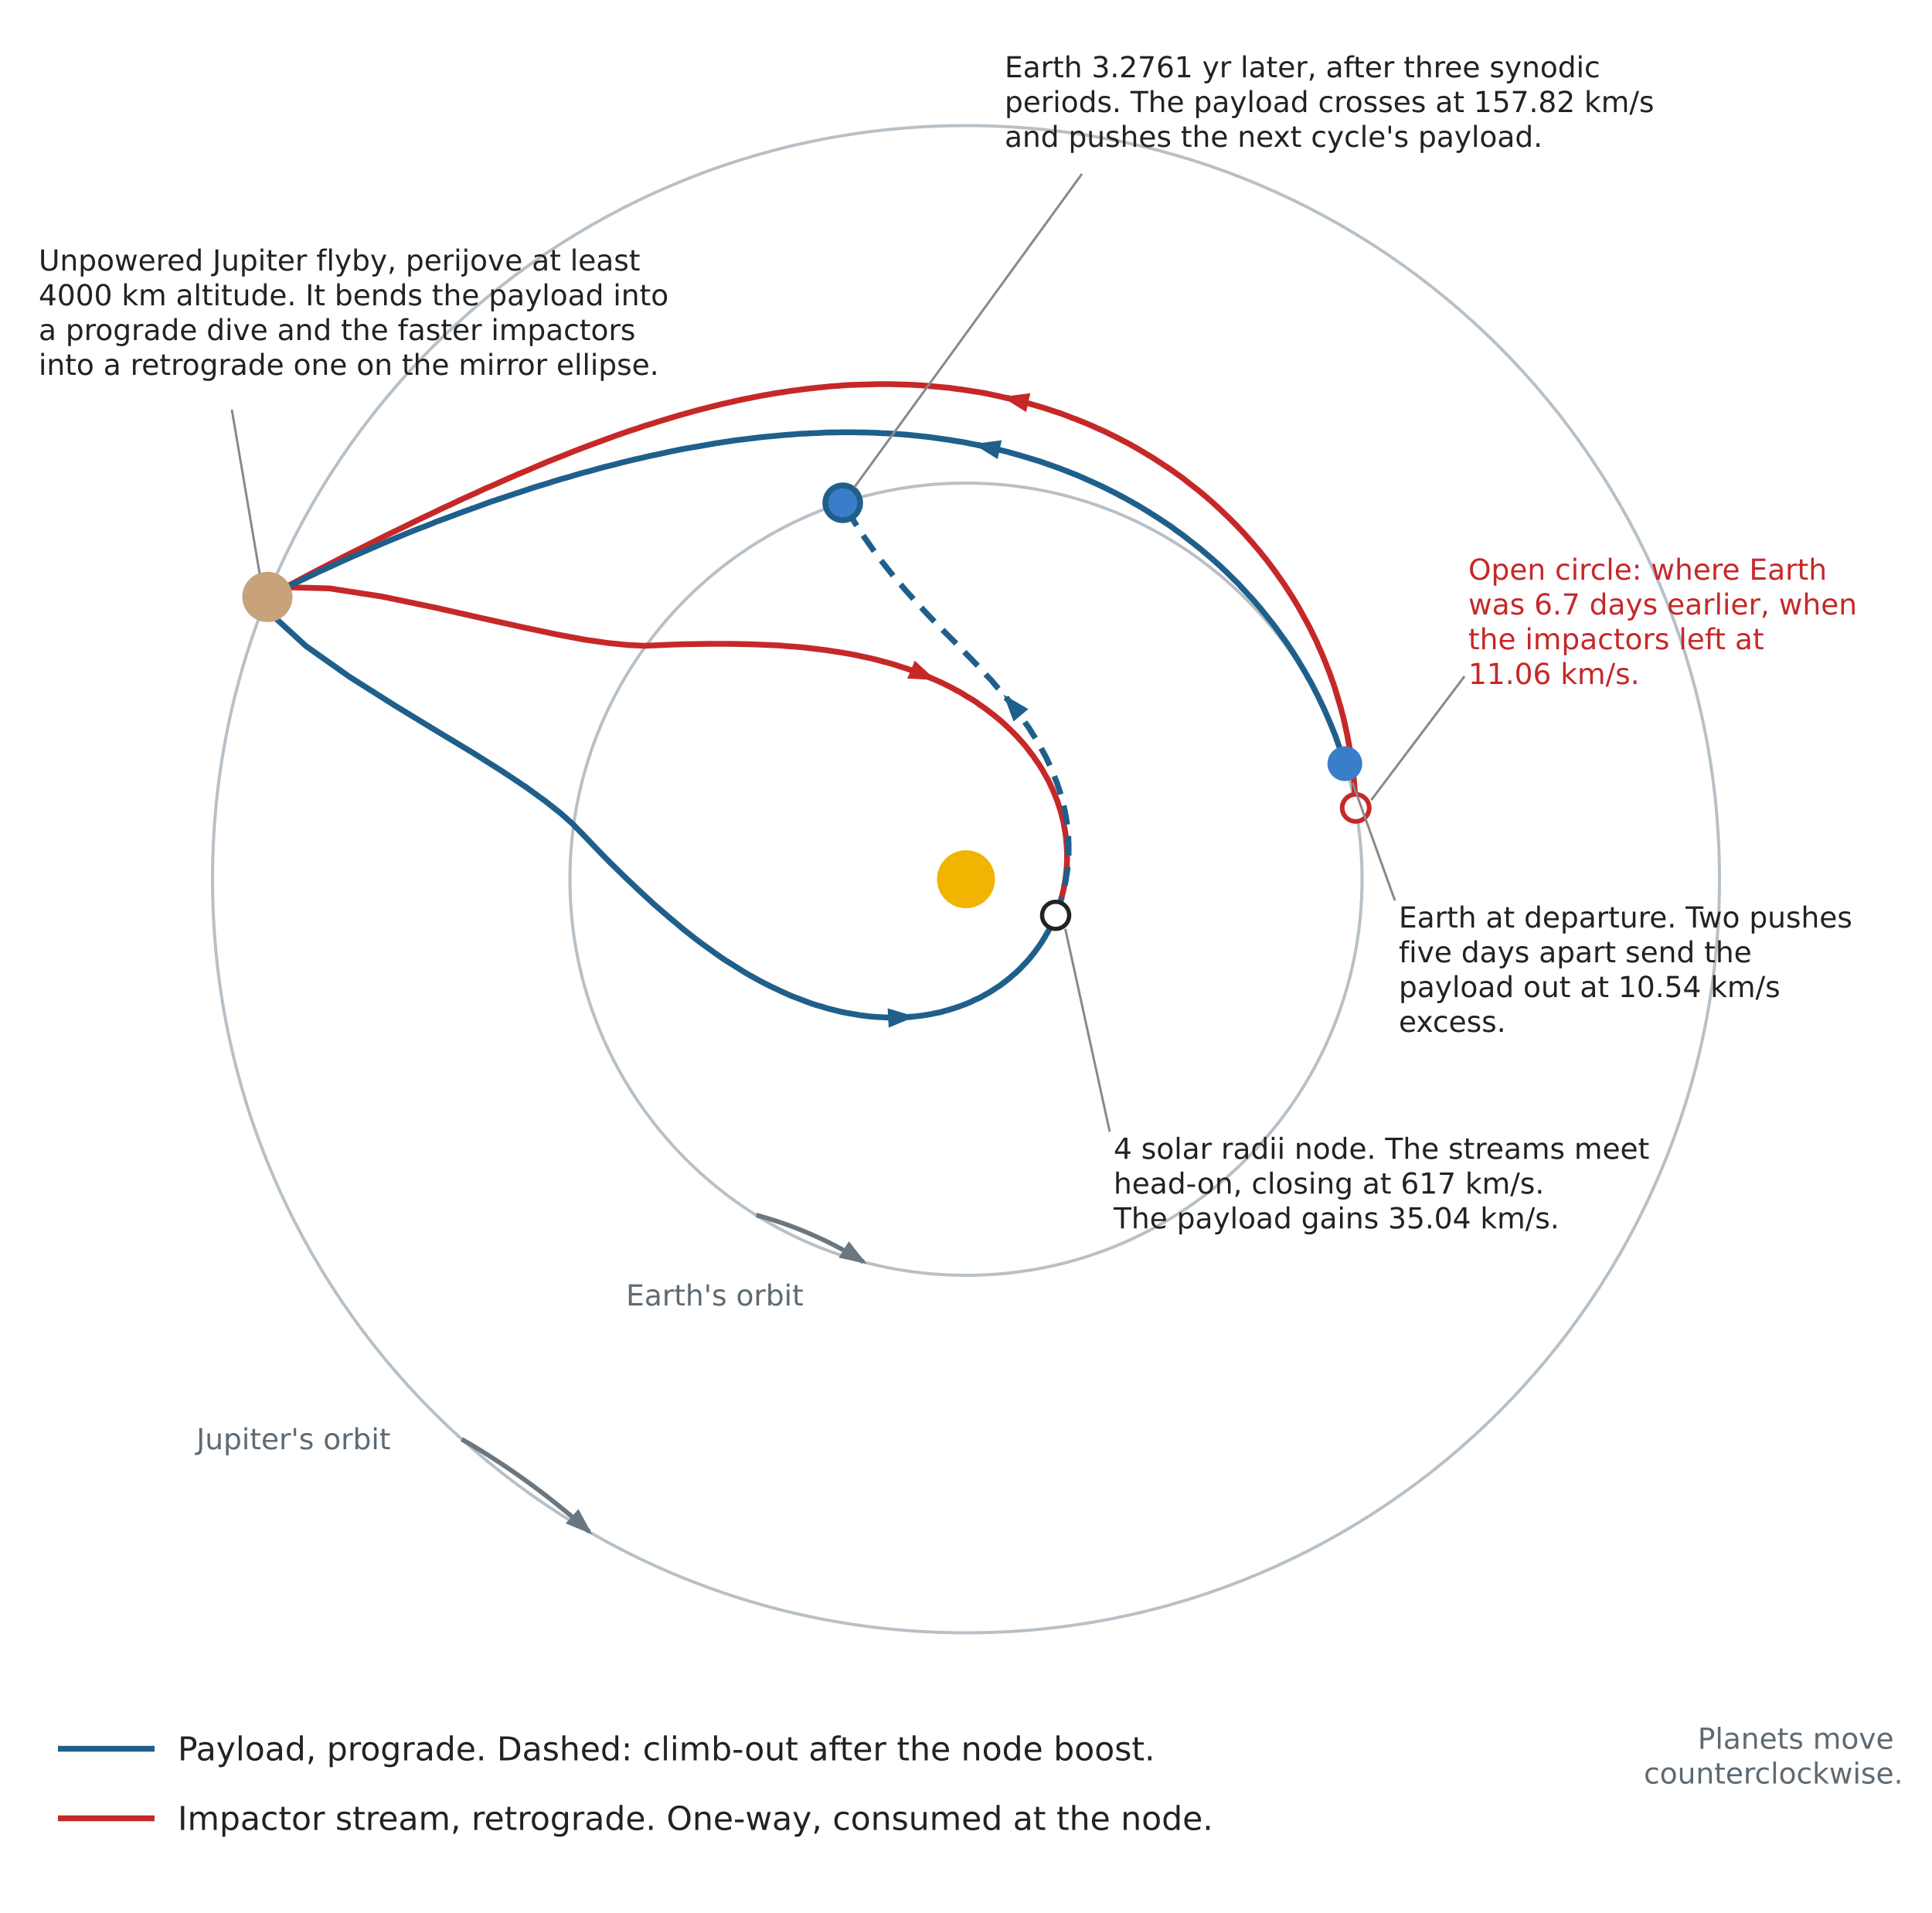
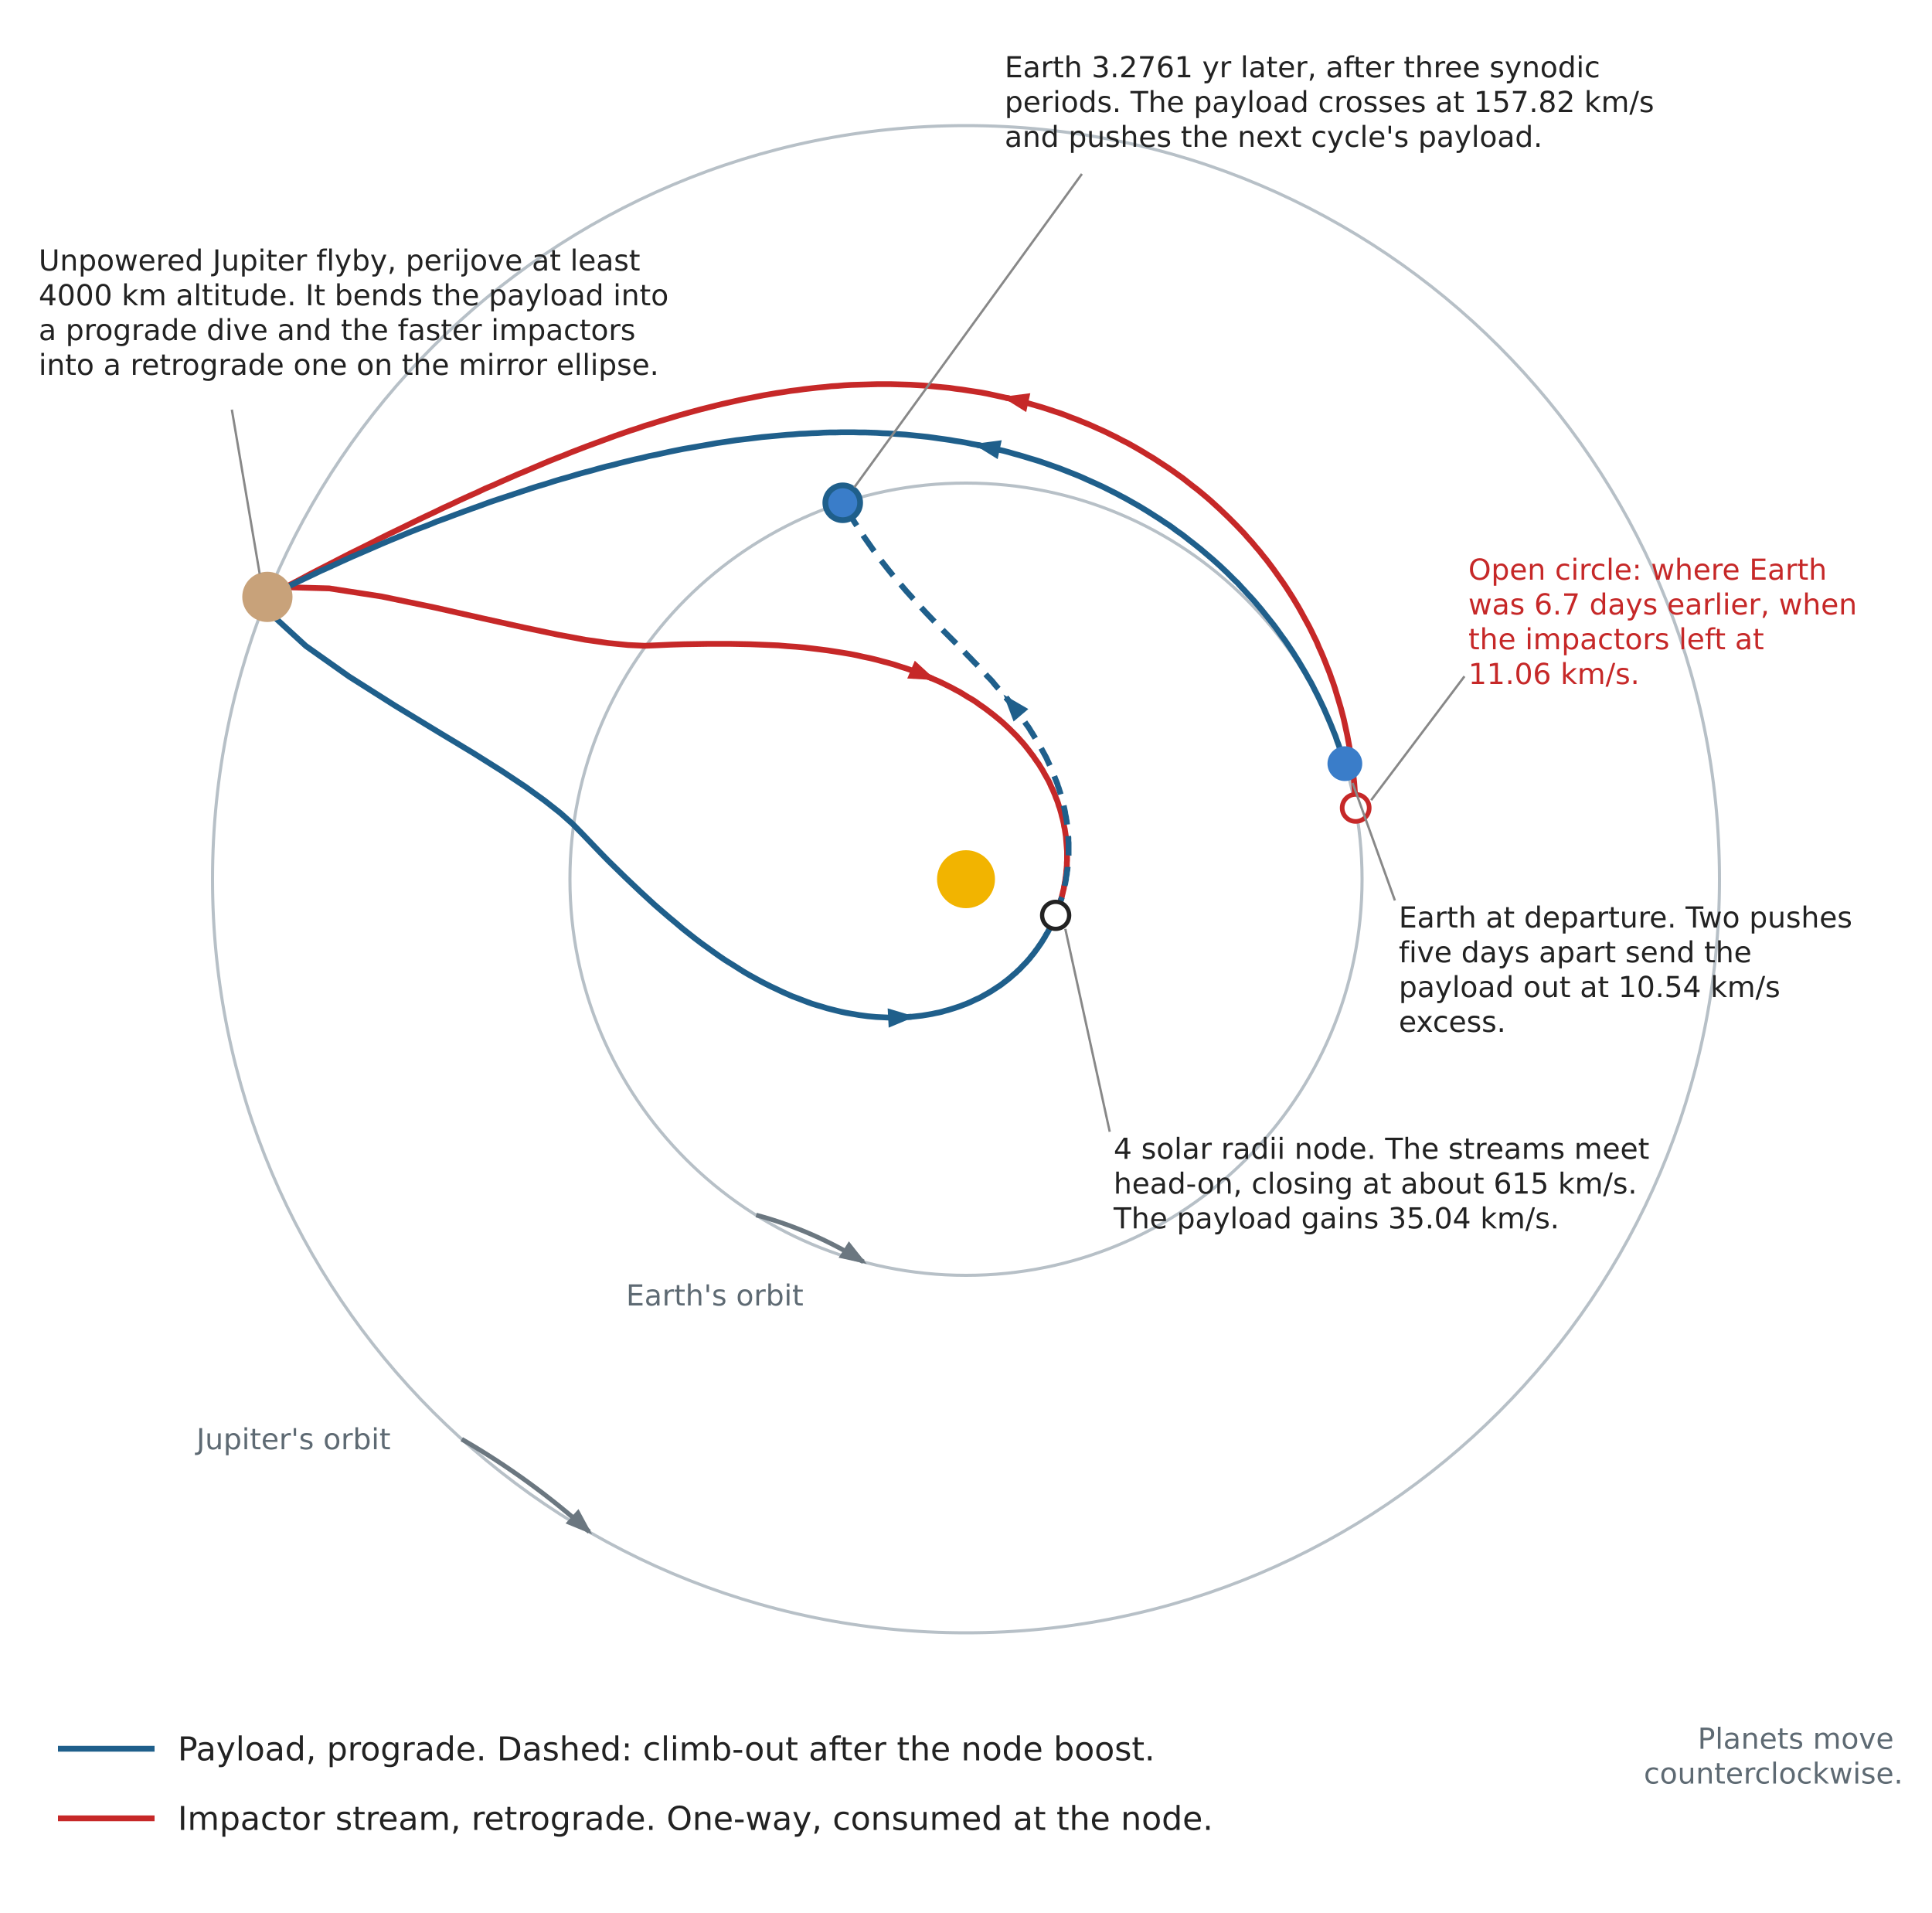
<svg xmlns="http://www.w3.org/2000/svg" width="1000" height="990" viewBox="0 0 1000 990">
  <defs>
    <style>
      text { font-family: 'DejaVu Sans', Arial, sans-serif; font-size: 17px; fill: #222; }
      .small { font-size: 15px; }
      .leader { stroke: #888; stroke-width: 1.2; fill: none; }
      .orbit { stroke: #B7C0C7; stroke-width: 1.6; fill: none; }
    </style>
    <marker id="arrowBlue" markerUnits="userSpaceOnUse" markerWidth="14" markerHeight="14" refX="12" refY="7.0" orient="auto">
      <path d="M 0,2.0 L 14,7.0 L 0,12.0 Z" fill="#1F5F8B" />
    </marker>
    <marker id="arrowRed" markerUnits="userSpaceOnUse" markerWidth="14" markerHeight="14" refX="12" refY="7.0" orient="auto">
      <path d="M 0,2.0 L 14,7.0 L 0,12.0 Z" fill="#C62828" />
    </marker>
    <marker id="arrowGray" markerUnits="userSpaceOnUse" markerWidth="14" markerHeight="14" refX="12" refY="7.0" orient="auto">
      <path d="M 0,2.0 L 14,7.0 L 0,12.0 Z" fill="#6B7780" />
    </marker>
  </defs>
  <rect id="background" width="1000" height="990" fill="#ffffff" />
  <g id="layer-orbits">
    <circle cx="500" cy="455" r="390.0" class="orbit" />
    <circle cx="500" cy="455" r="205.0" class="orbit" />
    <path d="M 239.0,744.8 A 390.0,390.0 0 0 1 305.0,792.7" fill="none" stroke="#6B7780" stroke-width="2.4" marker-end="url(#arrowGray)" />
    <path d="M 391.4,628.8 A 205.0,205.0 0 0 1 446.9,653.0" fill="none" stroke="#6B7780" stroke-width="2.4" marker-end="url(#arrowGray)" />
    <text x="202.2" y="750.0" text-anchor="end" class="small" style="fill:#5E6A73">
      <tspan x="202.2" dy="0em">Jupiter's orbit</tspan>
    </text>
    <text x="415.9" y="675.6" text-anchor="end" class="small" style="fill:#5E6A73">
      <tspan x="415.9" dy="0em">Earth's orbit</tspan>
    </text>
    <text x="985.0" y="905.0" text-anchor="end" class="small" style="fill:#5E6A73">
      <tspan x="985.0" dy="0em">Planets move</tspan>
      <tspan x="985.0" dy="1.2em">counterclockwise.</tspan>
    </text>
  </g>
  <g id="layer-sun">
    <circle cx="500" cy="455" r="15" fill="#F2B400" />
  </g>
  <g id="layer-impactors">
    <polyline points="701.7,418.1 701.6,415.4 701.4,412.8 701.3,410.1 701.1,407.4 700.9,404.7 700.6,402.0 700.3,399.2 700.0,396.5 699.6,393.8 699.2,391.1 698.8,388.4 698.3,385.7 697.8,383.0 697.3,380.3 696.7,377.6 696.1,374.8 695.5,372.1 694.8,369.4 694.1,366.7 693.3,364.0 692.5,361.3 691.7,358.7 690.9,356.0 690.0,353.3 689.0,350.6 688.1,348.0 687.0,345.3 686.0,342.7 684.9,340.0 683.8,337.4 682.6,334.8 681.5,332.1 680.2,329.5 679.0,327.0 677.7,324.4 676.3,321.8 674.9,319.3 673.5,316.7 672.1,314.2 670.6,311.7 669.1,309.2 667.5,306.7 665.9,304.2 664.3,301.8 662.6,299.4 660.9,297.0 659.2,294.6 657.4,292.2 655.6,289.8 653.7,287.5 651.9,285.2 649.9,282.9 648.0,280.6 646.0,278.4 644.0,276.1 641.9,273.9 639.9,271.8 637.7,269.6 635.6,267.5 633.4,265.4 631.2,263.3 628.9,261.2 626.7,259.2 624.4,257.2 622.0,255.2 619.7,253.3 617.2,251.4 614.8,249.5 612.4,247.6 609.9,245.8 607.4,244.0 604.8,242.2 602.2,240.5 599.6,238.8 597.0,237.1 594.3,235.5 591.7,233.9 589.0,232.3 586.2,230.7 583.5,229.2 580.7,227.8 577.9,226.3 575.0,224.9 572.2,223.5 569.3,222.2 566.4,220.9 563.5,219.6 560.5,218.4 557.6,217.2 554.6,216.1 551.6,214.9 548.6,213.8 545.5,212.8 542.5,211.8 539.4,210.8 536.3,209.9 533.2,209.0 530.0,208.1 526.9,207.3 523.7,206.5 520.5,205.8 517.3,205.1 514.1,204.4 510.9,203.7 507.7,203.1 504.4,202.6 501.1,202.1 497.9,201.6 494.6,201.2 491.3,200.7 487.9,200.4 484.6,200.1 481.3,199.8 477.9,199.5 474.6,199.3 471.2,199.1 467.8,199.0 464.4,198.9 461.0,198.8 457.6,198.8 454.2,198.8 450.8,198.9 447.4,199.0 443.9,199.1 440.5,199.2 437.0,199.4 433.6,199.7 430.1,199.9 426.6,200.3 423.2,200.6 419.7,201.0 416.2,201.4 412.7,201.9 409.2,202.3 405.6,202.9 402.1,203.4 398.6,204.0 395.1,204.6 391.5,205.3 388.0,206.0 384.4,206.7 380.8,207.5 377.3,208.3 373.7,209.1 370.1,210.0 366.5,210.9 362.9,211.8 359.2,212.8 355.6,213.8 352.0,214.8 348.3,215.9 344.7,217.0 341.0,218.1 337.3,219.3 333.6,220.4 329.9,221.7 326.1,222.9 322.4,224.2 318.6,225.5 314.8,226.9 311.0,228.3 307.2,229.7 303.4,231.1 299.5,232.6 295.6,234.1 291.7,235.7 287.8,237.2 283.8,238.8 279.8,240.5 275.8,242.2 271.8,243.9 267.7,245.6 263.6,247.4 259.5,249.2 255.3,251.1 251.0,252.9 246.8,254.9 242.5,256.8 238.1,258.8 233.7,260.9 229.3,262.9 224.8,265.1 220.3,267.2 215.7,269.4 211.0,271.7 206.3,274.0 201.5,276.3 196.7,278.7 191.8,281.2 186.8,283.7 181.7,286.2 176.6,288.8 171.4,291.5 166.1,294.2 160.7,297.0 155.3,299.9 149.8,302.8 144.1,305.8 138.4,308.9" fill="none" stroke="#C62828" stroke-width="3" stroke-linejoin="round" />
    <line x1="523.7" y1="206.5" x2="520.5" y2="205.8" stroke="#C62828" stroke-width="3" marker-end="url(#arrowRed)" />
    <polyline points="138.4,308.9 148.7,303.9 170.4,304.5 197.6,308.7 225.0,314.4 249.8,320.0 271.0,324.7 288.5,328.4 303.0,331.1 315.0,332.8 325.1,333.8 333.7,334.2 340.8,333.9 347.6,333.6 354.1,333.4 360.4,333.3 366.4,333.2 372.2,333.2 377.8,333.2 383.1,333.3 388.3,333.4 393.3,333.6 398.2,333.8 402.9,334.0 407.5,334.4 412.0,334.7 416.3,335.1 420.5,335.6 424.6,336.1 428.5,336.6 432.4,337.2 436.2,337.8 439.8,338.4 443.4,339.1 446.9,339.9 450.3,340.6 453.6,341.4 456.9,342.3 460.0,343.1 463.1,344.0 466.1,345.0 469.0,345.9 471.9,346.9 474.7,347.9 477.4,349.0 480.0,350.1 482.6,351.2 485.2,352.3 487.6,353.4 490.0,354.6 492.4,355.8 494.6,357.0 496.9,358.2 499.0,359.5 501.1,360.8 503.2,362.0 505.2,363.3 507.1,364.7 509.0,366.0 510.8,367.3 512.6,368.7 514.3,370.0 516.0,371.4 517.7,372.8 519.3,374.2 520.8,375.6 522.3,377.0 523.7,378.4 525.1,379.8 526.5,381.2 527.8,382.7 529.1,384.1 530.3,385.5 531.5,387.0 532.6,388.4 533.7,389.9 534.8,391.3 535.8,392.8 536.8,394.2 537.8,395.6 538.7,397.1 539.6,398.5 540.4,400.0 541.2,401.4 542.0,402.8 542.8,404.2 543.5,405.7 544.1,407.1 544.8,408.5 545.4,409.9 546.0,411.3 546.5,412.7 547.1,414.1 547.6,415.5 548.0,416.9 548.5,418.2 548.9,419.6 549.3,421.0 549.6,422.3 550.0,423.7 550.3,425.0 550.6,426.3 550.8,427.7 551.1,429.0 551.3,430.3 551.5,431.6 551.7,432.9 551.8,434.2 551.9,435.4 552.0,436.7 552.1,438.0 552.2,439.2 552.3,440.5 552.3,441.7 552.3,442.9 552.3,444.1 552.3,445.3 552.2,446.5 552.2,447.7 552.1,448.9 552.1,448.9 552.1,449.4 552.0,449.8 552.0,450.3 551.9,450.7 551.9,451.2 551.9,451.6 551.8,452.1 551.8,452.5 551.7,452.9 551.7,453.4 551.6,453.8 551.5,454.3 551.5,454.7 551.4,455.1 551.4,455.6 551.3,456.0 551.2,456.4 551.1,456.9 551.1,457.3 551.0,457.7 550.9,458.2 550.8,458.6 550.7,459.0 550.7,459.4 550.6,459.9 550.5,460.3 550.4,460.7 550.3,461.1 550.2,461.5 550.1,462.0 550.0,462.4 549.9,462.8 549.8,463.2 549.7,463.6 549.6,464.1 549.5,464.5 549.4,464.9 549.2,465.3 549.1,465.7 549.0,466.1 548.9,466.5 548.8,466.9 548.6,467.3 548.5,467.7 548.4,468.1 548.3,468.6 548.1,469.0 548.0,469.4 547.8,469.8 547.7,470.2 547.6,470.6 547.4,471.0 547.3,471.4 547.1,471.8 547.0,472.2 546.8,472.5 546.7,472.9 546.5,473.3 546.4,473.7" fill="none" stroke="#C62828" stroke-width="3" stroke-linejoin="round" />
    <line x1="480.0" y1="350.1" x2="482.6" y2="351.2" stroke="#C62828" stroke-width="3" marker-end="url(#arrowRed)" />
  </g>
  <g id="layer-payload">
    <polyline points="696.1,395.2 695.3,392.8 694.5,390.4 693.7,388.0 692.9,385.6 692.0,383.2 691.2,380.8 690.2,378.4 689.3,376.1 688.3,373.7 687.3,371.4 686.3,369.1 685.3,366.8 684.2,364.5 683.1,362.2 682.0,359.9 680.8,357.6 679.7,355.4 678.5,353.1 677.2,350.9 676.0,348.7 674.7,346.5 673.4,344.3 672.1,342.1 670.7,339.9 669.4,337.8 668.0,335.7 666.6,333.6 665.1,331.4 663.6,329.4 662.1,327.3 660.6,325.2 659.1,323.2 657.5,321.2 655.9,319.2 654.3,317.2 652.7,315.2 651.0,313.2 649.4,311.3 647.7,309.4 645.9,307.5 644.2,305.6 642.4,303.7 640.7,301.8 638.8,300.0 637.0,298.2 635.2,296.4 633.3,294.6 631.4,292.8 629.5,291.1 627.6,289.4 625.6,287.7 623.6,286.0 621.6,284.3 619.6,282.7 617.6,281.1 615.5,279.5 613.5,277.9 611.4,276.3 609.2,274.8 607.1,273.2 605.0,271.7 602.8,270.3 600.6,268.8 598.4,267.4 596.2,266.0 594.0,264.6 591.7,263.2 589.4,261.8 587.1,260.5 584.8,259.2 582.5,257.9 580.2,256.7 577.8,255.4 575.4,254.2 573.0,253.0 570.6,251.8 568.2,250.7 565.8,249.6 563.3,248.5 560.9,247.4 558.4,246.3 555.9,245.3 553.4,244.3 550.8,243.3 548.3,242.3 545.7,241.4 543.2,240.5 540.6,239.6 538.0,238.7 535.4,237.9 532.7,237.1 530.1,236.3 527.4,235.5 524.8,234.8 522.1,234.0 519.4,233.3 516.7,232.7 514.0,232.0 511.2,231.4 508.5,230.8 505.7,230.2 502.9,229.7 500.1,229.1 497.3,228.6 494.5,228.2 491.7,227.7 488.9,227.3 486.0,226.9 483.2,226.5 480.3,226.1 477.4,225.8 474.5,225.5 471.6,225.2 468.7,224.9 465.7,224.7 462.8,224.5 459.8,224.3 456.8,224.2 453.8,224.0 450.8,223.9 447.8,223.8 444.8,223.8 441.8,223.7 438.7,223.7 435.6,223.7 432.6,223.8 429.5,223.8 426.3,223.9 423.2,224.1 420.1,224.2 416.9,224.4 413.8,224.5 410.6,224.8 407.4,225.0 404.2,225.3 400.9,225.6 397.7,225.9 394.4,226.2 391.2,226.6 387.9,227.0 384.6,227.4 381.2,227.8 377.9,228.3 374.5,228.8 371.1,229.3 367.7,229.9 364.3,230.5 360.9,231.1 357.4,231.7 353.9,232.3 350.4,233.0 346.9,233.7 343.3,234.5 339.7,235.3 336.1,236.0 332.5,236.9 328.8,237.7 325.1,238.6 321.4,239.5 317.7,240.5 313.9,241.4 310.1,242.4 306.3,243.5 302.4,244.5 298.5,245.6 294.6,246.8 290.6,247.9 286.6,249.1 282.6,250.4 278.5,251.6 274.4,252.9 270.2,254.3 266.0,255.7 261.8,257.1 257.5,258.5 253.1,260.0 248.8,261.6 244.3,263.2 239.9,264.8 235.3,266.5 230.8,268.2 226.1,269.9 221.5,271.8 216.7,273.6 211.9,275.5 207.1,277.5 202.2,279.5 197.2,281.6 192.2,283.8 187.1,286.0 182.0,288.2 176.7,290.6 171.5,293.0 166.1,295.4 160.7,298.0 155.2,300.6 149.7,303.3 144.1,306.1 138.4,308.9" fill="none" stroke="#1F5F8B" stroke-width="3" stroke-linejoin="round" />
    <line x1="508.5" y1="230.8" x2="505.7" y2="230.2" stroke="#1F5F8B" stroke-width="3" marker-end="url(#arrowBlue)" />
    <polyline points="138.4,308.9 142.4,319.7 158.3,334.3 180.8,350.2 204.5,365.2 226.2,378.4 244.8,389.6 259.9,399.1 272.2,407.3 282.0,414.4 290.0,420.7 296.4,426.4 301.4,431.5 306.1,436.4 310.6,441.1 315.0,445.6 319.3,449.8 323.4,453.8 327.5,457.7 331.4,461.4 335.2,464.9 338.9,468.3 342.6,471.5 346.2,474.6 349.7,477.5 353.1,480.4 356.5,483.1 359.8,485.7 363.1,488.2 366.3,490.5 369.5,492.8 372.6,495.0 375.7,497.1 378.8,499.0 381.8,500.9 384.8,502.8 387.7,504.5 390.6,506.1 393.5,507.7 396.4,509.2 399.2,510.6 402.0,511.9 404.7,513.2 407.4,514.4 410.1,515.6 412.8,516.6 415.4,517.6 418.0,518.6 420.5,519.5 423.1,520.3 425.6,521.0 428.1,521.8 430.5,522.4 432.9,523.0 435.3,523.6 437.7,524.1 440.0,524.5 442.4,524.9 444.6,525.3 446.9,525.6 449.1,525.9 451.3,526.1 453.5,526.3 455.6,526.4 457.7,526.5 459.8,526.6 461.8,526.6 463.9,526.6 465.9,526.5 467.8,526.5 469.8,526.3 471.7,526.2 473.6,526.0 475.4,525.8 477.2,525.6 479.0,525.3 480.8,525.0 482.5,524.7 484.3,524.3 485.9,524.0 487.6,523.6 489.2,523.1 490.8,522.7 492.4,522.2 494.0,521.7 495.5,521.2 497.0,520.7 498.5,520.1 499.9,519.6 501.3,519.0 502.7,518.4 504.1,517.7 505.4,517.1 506.8,516.5 508.1,515.8 509.3,515.1 510.6,514.4 511.8,513.7 513.0,513.0 514.2,512.2 515.3,511.5 516.5,510.7 517.6,510.0 518.7,509.2 519.7,508.4 520.8,507.6 521.8,506.8 522.8,506.0 523.8,505.1 524.7,504.3 525.7,503.5 526.6,502.6 527.5,501.8 528.4,500.9 529.2,500.0 530.1,499.1 530.9,498.3 531.7,497.4 532.5,496.5 533.3,495.6 533.3,495.6 533.5,495.2 533.8,494.9 534.1,494.5 534.4,494.2 534.7,493.8 535.0,493.5 535.2,493.1 535.5,492.8 535.8,492.4 536.0,492.0 536.3,491.7 536.6,491.3 536.8,491.0 537.1,490.6 537.3,490.3 537.6,489.9 537.8,489.5 538.1,489.2 538.3,488.8 538.6,488.5 538.8,488.1 539.1,487.7 539.3,487.4 539.5,487.0 539.8,486.6 540.0,486.3 540.2,485.9 540.4,485.5 540.7,485.2 540.9,484.8 541.1,484.4 541.3,484.0 541.5,483.7 541.7,483.3 542.0,482.9 542.2,482.6 542.4,482.2 542.6,481.8 542.8,481.4 543.0,481.1 543.2,480.7 543.4,480.3 543.6,479.9 543.7,479.5 543.9,479.2 544.1,478.8 544.3,478.4 544.5,478.0 544.7,477.6 544.8,477.2 545.0,476.8 545.2,476.5 545.4,476.1 545.5,475.7 545.7,475.3 545.9,474.9 546.0,474.5 546.2,474.1 546.4,473.7" fill="none" stroke="#1F5F8B" stroke-width="3" stroke-linejoin="round" />
    <line x1="469.8" y1="526.3" x2="471.7" y2="526.2" stroke="#1F5F8B" stroke-width="3" marker-end="url(#arrowBlue)" />
    <polyline points="546.4,473.7 546.5,473.3 546.7,472.8 546.9,472.3 547.1,471.8 547.3,471.4 547.5,470.9 547.6,470.4 547.8,469.9 548.0,469.4 548.1,469.0 548.3,468.5 548.5,468.0 548.6,467.5 548.8,467.0 548.9,466.5 549.1,466.0 549.2,465.5 549.4,465.1 549.5,464.6 549.7,464.1 549.8,463.6 549.9,463.1 550.1,462.6 550.2,462.1 550.3,461.6 550.5,461.1 550.6,460.6 550.7,460.0 550.8,459.5 550.9,459.0 551.0,458.5 551.1,458.0 551.3,457.5 551.4,457.0 551.5,456.4 551.6,455.9 551.7,455.4 551.8,454.9 551.8,454.3 551.9,453.8 552.0,453.3 552.1,452.8 552.2,452.2 552.2,451.7 552.3,451.1 552.4,450.6 552.5,450.1 552.5,449.5 552.6,449.0 552.6,448.4 552.7,447.9 552.7,447.3 552.8,446.7 552.8,446.2 552.9,445.6 552.9,445.1 553.0,444.5 553.0,443.9 553.0,443.4 553.0,443.4 553.1,442.6 553.1,441.8 553.1,441.0 553.1,440.2 553.1,439.4 553.1,438.5 553.1,437.7 553.1,436.9 553.1,436.1 553.0,435.2 553.0,434.4 553.0,433.6 552.9,432.7 552.9,431.9 552.8,431.0 552.7,430.1 552.6,429.3 552.5,428.4 552.4,427.5 552.3,426.6 552.2,425.7 552.1,424.8 551.9,423.9 551.8,423.0 551.6,422.1 551.4,421.2 551.3,420.3 551.1,419.4 550.9,418.4 550.7,417.5 550.5,416.5 550.2,415.6 550.0,414.6 549.7,413.7 549.5,412.7 549.2,411.7 548.9,410.7 548.6,409.7 548.3,408.8 548.0,407.8 547.6,406.8 547.3,405.7 546.9,404.7 546.5,403.7 546.1,402.7 545.7,401.6 545.3,400.6 544.9,399.6 544.4,398.5 544.0,397.4 543.5,396.4 543.0,395.3 542.5,394.2 542.0,393.1 541.5,392.0 540.9,390.9 540.3,389.8 539.7,388.7 539.1,387.6 538.5,386.5 537.9,385.4 537.2,384.2 536.5,383.1 535.8,381.9 535.1,380.8 534.4,379.6 533.6,378.4 532.9,377.2 532.1,376.0 531.2,374.8 530.4,373.6 529.5,372.4 528.7,371.2 527.8,369.9 526.8,368.7 525.9,367.4 524.9,366.2 523.9,364.9 522.9,363.6 521.8,362.3 520.7,361.0 519.6,359.6 518.5,358.3 517.3,356.9 516.1,355.6 514.9,354.2 513.7,352.7 512.4,351.3 511.0,349.9 509.7,348.4 508.3,346.9 506.9,345.4 505.4,343.8 503.9,342.3 502.3,340.6 500.7,339.0 499.1,337.3 497.4,335.6 495.7,333.8 493.9,332.0 492.0,330.1 490.1,328.2 488.1,326.2 486.1,324.1 483.9,321.9 481.7,319.6 479.4,317.2 477.0,314.6 474.5,311.9 471.9,309.0 469.1,305.9 466.2,302.5 463.0,298.8 459.7,294.7 456.0,290.0 452.0,284.6 447.5,278.2 442.4,270.4 436.2,260.2" fill="none" stroke="#1F5F8B" stroke-width="3" stroke-linejoin="round" stroke-dasharray="10 6" />
    <line x1="521.8" y1="362.3" x2="520.7" y2="361.0" stroke="#1F5F8B" stroke-width="3" marker-end="url(#arrowBlue)" />
  </g>
  <g id="layer-bodies">
    <circle cx="701.7" cy="418.1" r="7" fill="#ffffff" stroke="#C62828" stroke-width="2.4" />
    <circle cx="696.1" cy="395.2" r="9" fill="#3A7DC9" />
    <circle cx="436.2" cy="260.2" r="9" fill="#3A7DC9" stroke="#1F5F8B" stroke-width="3" />
    <circle cx="138.4" cy="308.9" r="13" fill="#C8A27A" />
    <circle cx="546.4" cy="473.7" r="7" fill="#ffffff" stroke="#222" stroke-width="2.2" />
  </g>
  <g id="layer-labels">
    <text x="724.0" y="480.0" text-anchor="start" class="small">
      <tspan x="724.0" dy="0em">Earth at departure. Two pushes</tspan>
      <tspan x="724.0" dy="1.2em">five days apart send the</tspan>
      <tspan x="724.0" dy="1.2em">payload out at 10.54 km/s</tspan>
      <tspan x="724.0" dy="1.2em">excess.</tspan>
    </text>
    <path d="M 722.0,466.0 L 700.1,405.2" class="leader" />
    <text x="760.0" y="300.0" text-anchor="start" class="small" style="fill:#C62828">
      <tspan x="760.0" dy="0em">Open circle: where Earth</tspan>
      <tspan x="760.0" dy="1.2em">was 6.7 days earlier, when</tspan>
      <tspan x="760.0" dy="1.2em">the impactors left at</tspan>
      <tspan x="760.0" dy="1.2em">11.06 km/s.</tspan>
    </text>
    <path d="M 758.0,350.0 L 709.7,414.1" class="leader" />
    <text x="20.0" y="140.0" text-anchor="start" class="small">
      <tspan x="20.0" dy="0em">Unpowered Jupiter flyby, perijove at least</tspan>
      <tspan x="20.0" dy="1.2em">4000 km altitude. It bends the payload into</tspan>
      <tspan x="20.0" dy="1.2em">a prograde dive and the faster impactors</tspan>
      <tspan x="20.0" dy="1.2em">into a retrograde one on the mirror ellipse.</tspan>
    </text>
    <path d="M 120.0,212.0 L 134.4,296.9" class="leader" />
    <text x="576.4" y="599.7" text-anchor="start" class="small">
      <tspan x="576.4" dy="0em">4 solar radii node. The streams meet</tspan>
-       <tspan x="576.4" dy="1.2em">head-on, closing at 617 km/s.</tspan>
+       <tspan x="576.4" dy="1.2em">head-on, closing at about 615 km/s.</tspan>
      <tspan x="576.4" dy="1.2em">The payload gains 35.04 km/s.</tspan>
    </text>
    <path d="M 574.4,585.7 L 551.4,480.7" class="leader" />
    <text x="520.0" y="40.0" text-anchor="start" class="small">
      <tspan x="520.0" dy="0em">Earth 3.2761 yr later, after three synodic</tspan>
      <tspan x="520.0" dy="1.2em">periods. The payload crosses at 157.82 km/s</tspan>
      <tspan x="520.0" dy="1.2em">and pushes the next cycle's payload.</tspan>
    </text>
    <path d="M 560.0,90.0 L 442.2,252.2" class="leader" />
  </g>
  <g id="layer-legend">
    <line x1="30" y1="905" x2="80" y2="905" stroke="#1F5F8B" stroke-width="3" />
    <text x="92.0" y="911.0" text-anchor="start" class="">
      <tspan x="92.0" dy="0em">Payload, prograde. Dashed: climb-out after the node boost.</tspan>
    </text>
    <line x1="30" y1="941" x2="80" y2="941" stroke="#C62828" stroke-width="3" />
    <text x="92.0" y="947.0" text-anchor="start" class="">
      <tspan x="92.0" dy="0em">Impactor stream, retrograde. One-way, consumed at the node.</tspan>
    </text>
  </g>
</svg>
